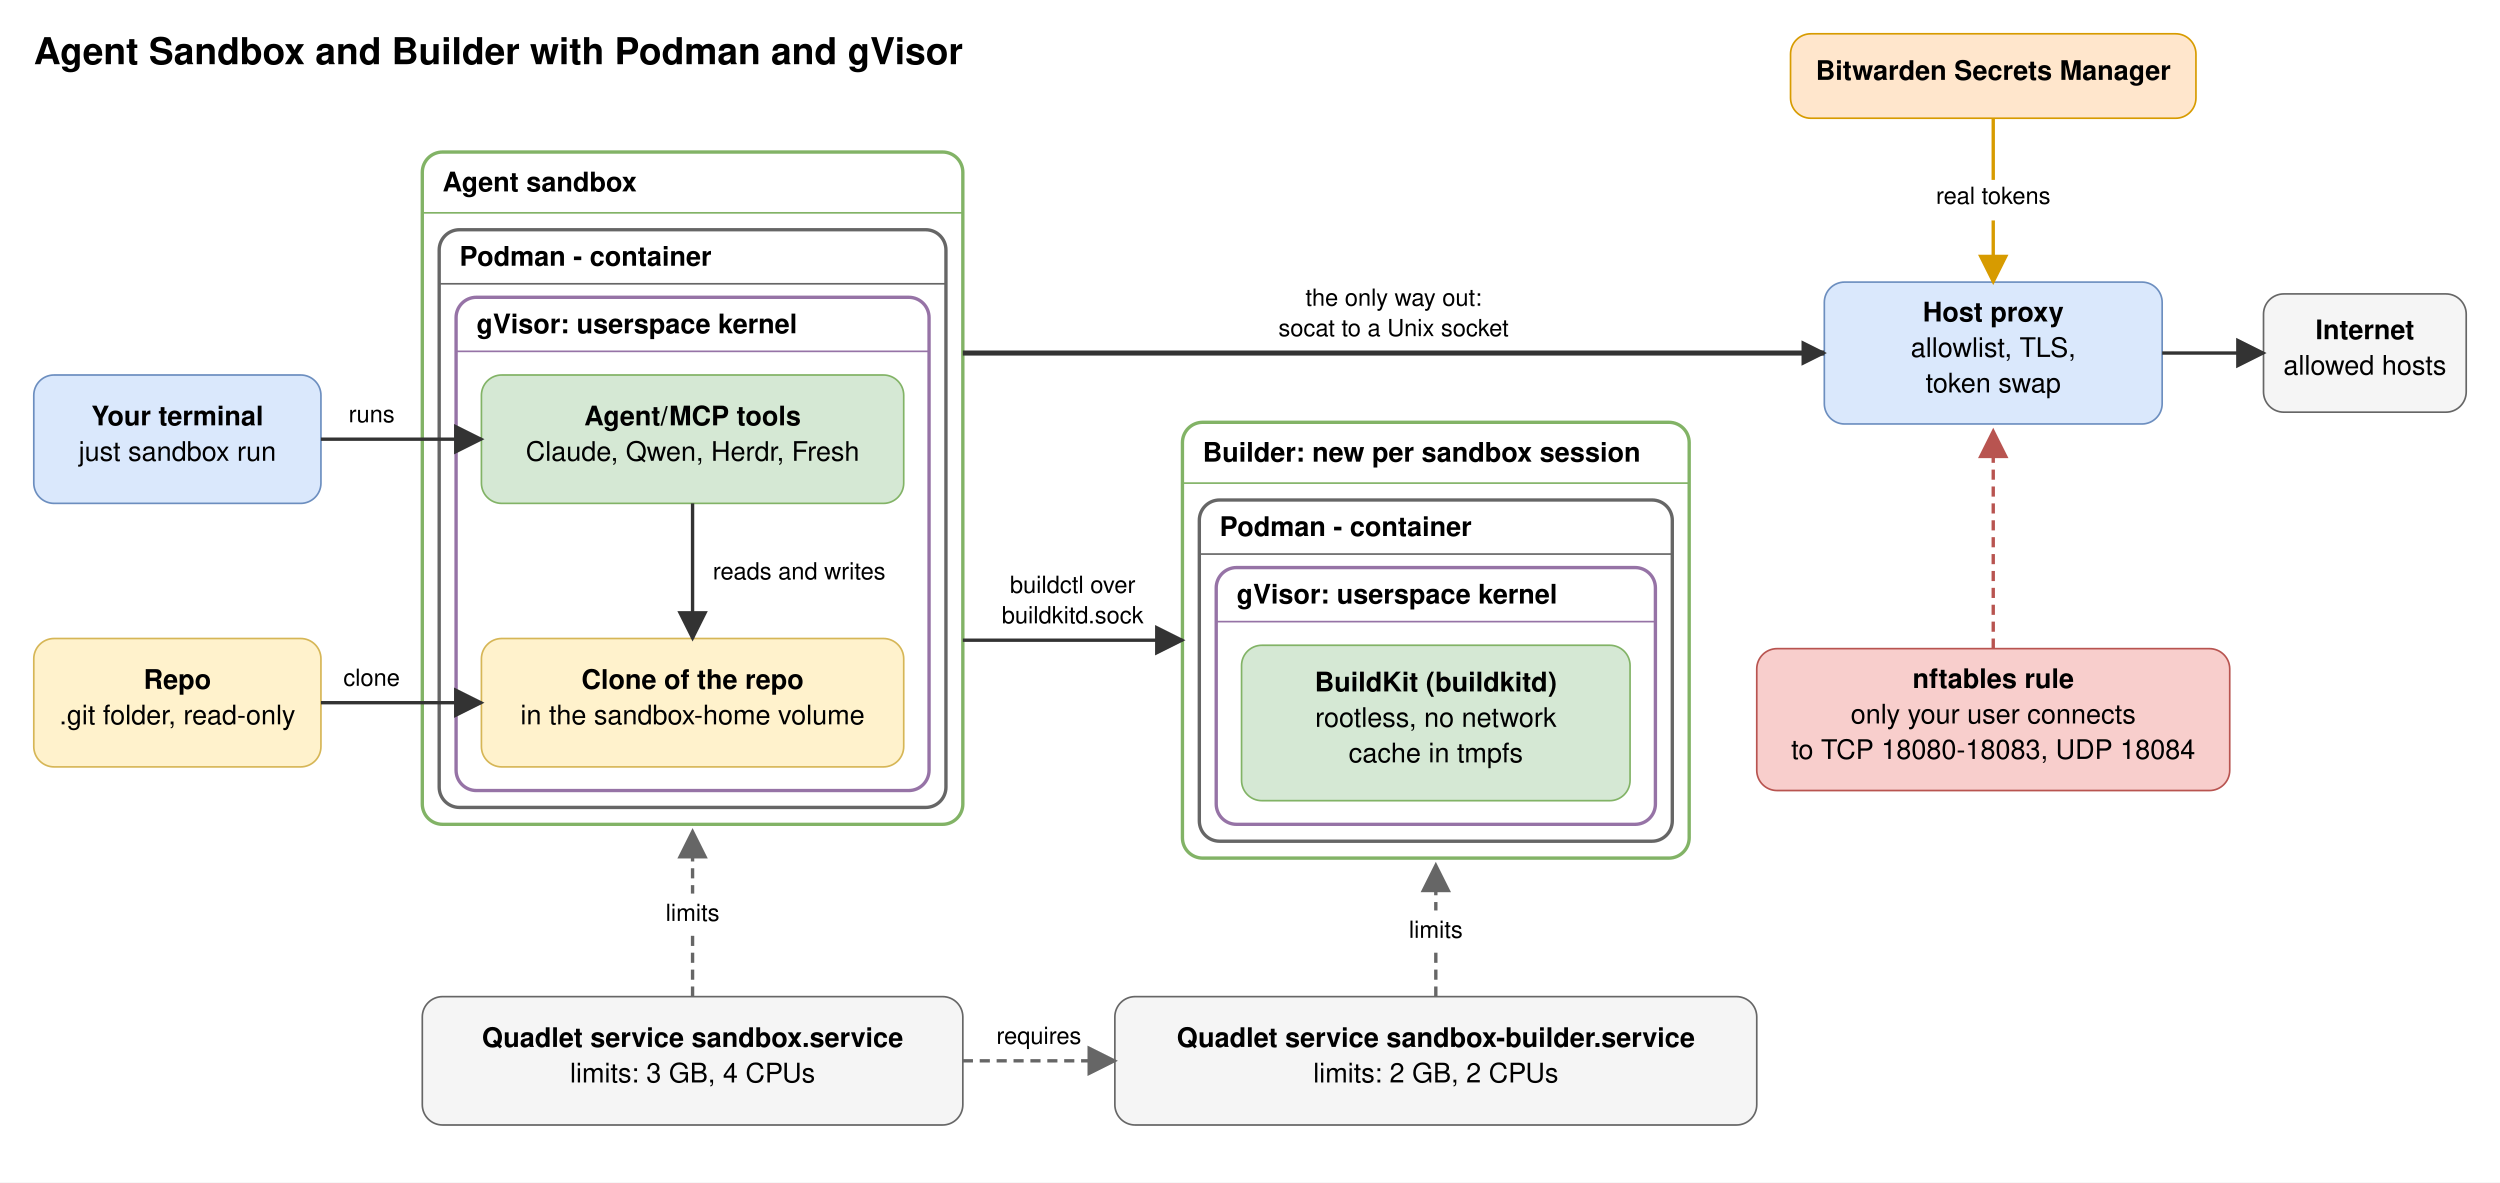
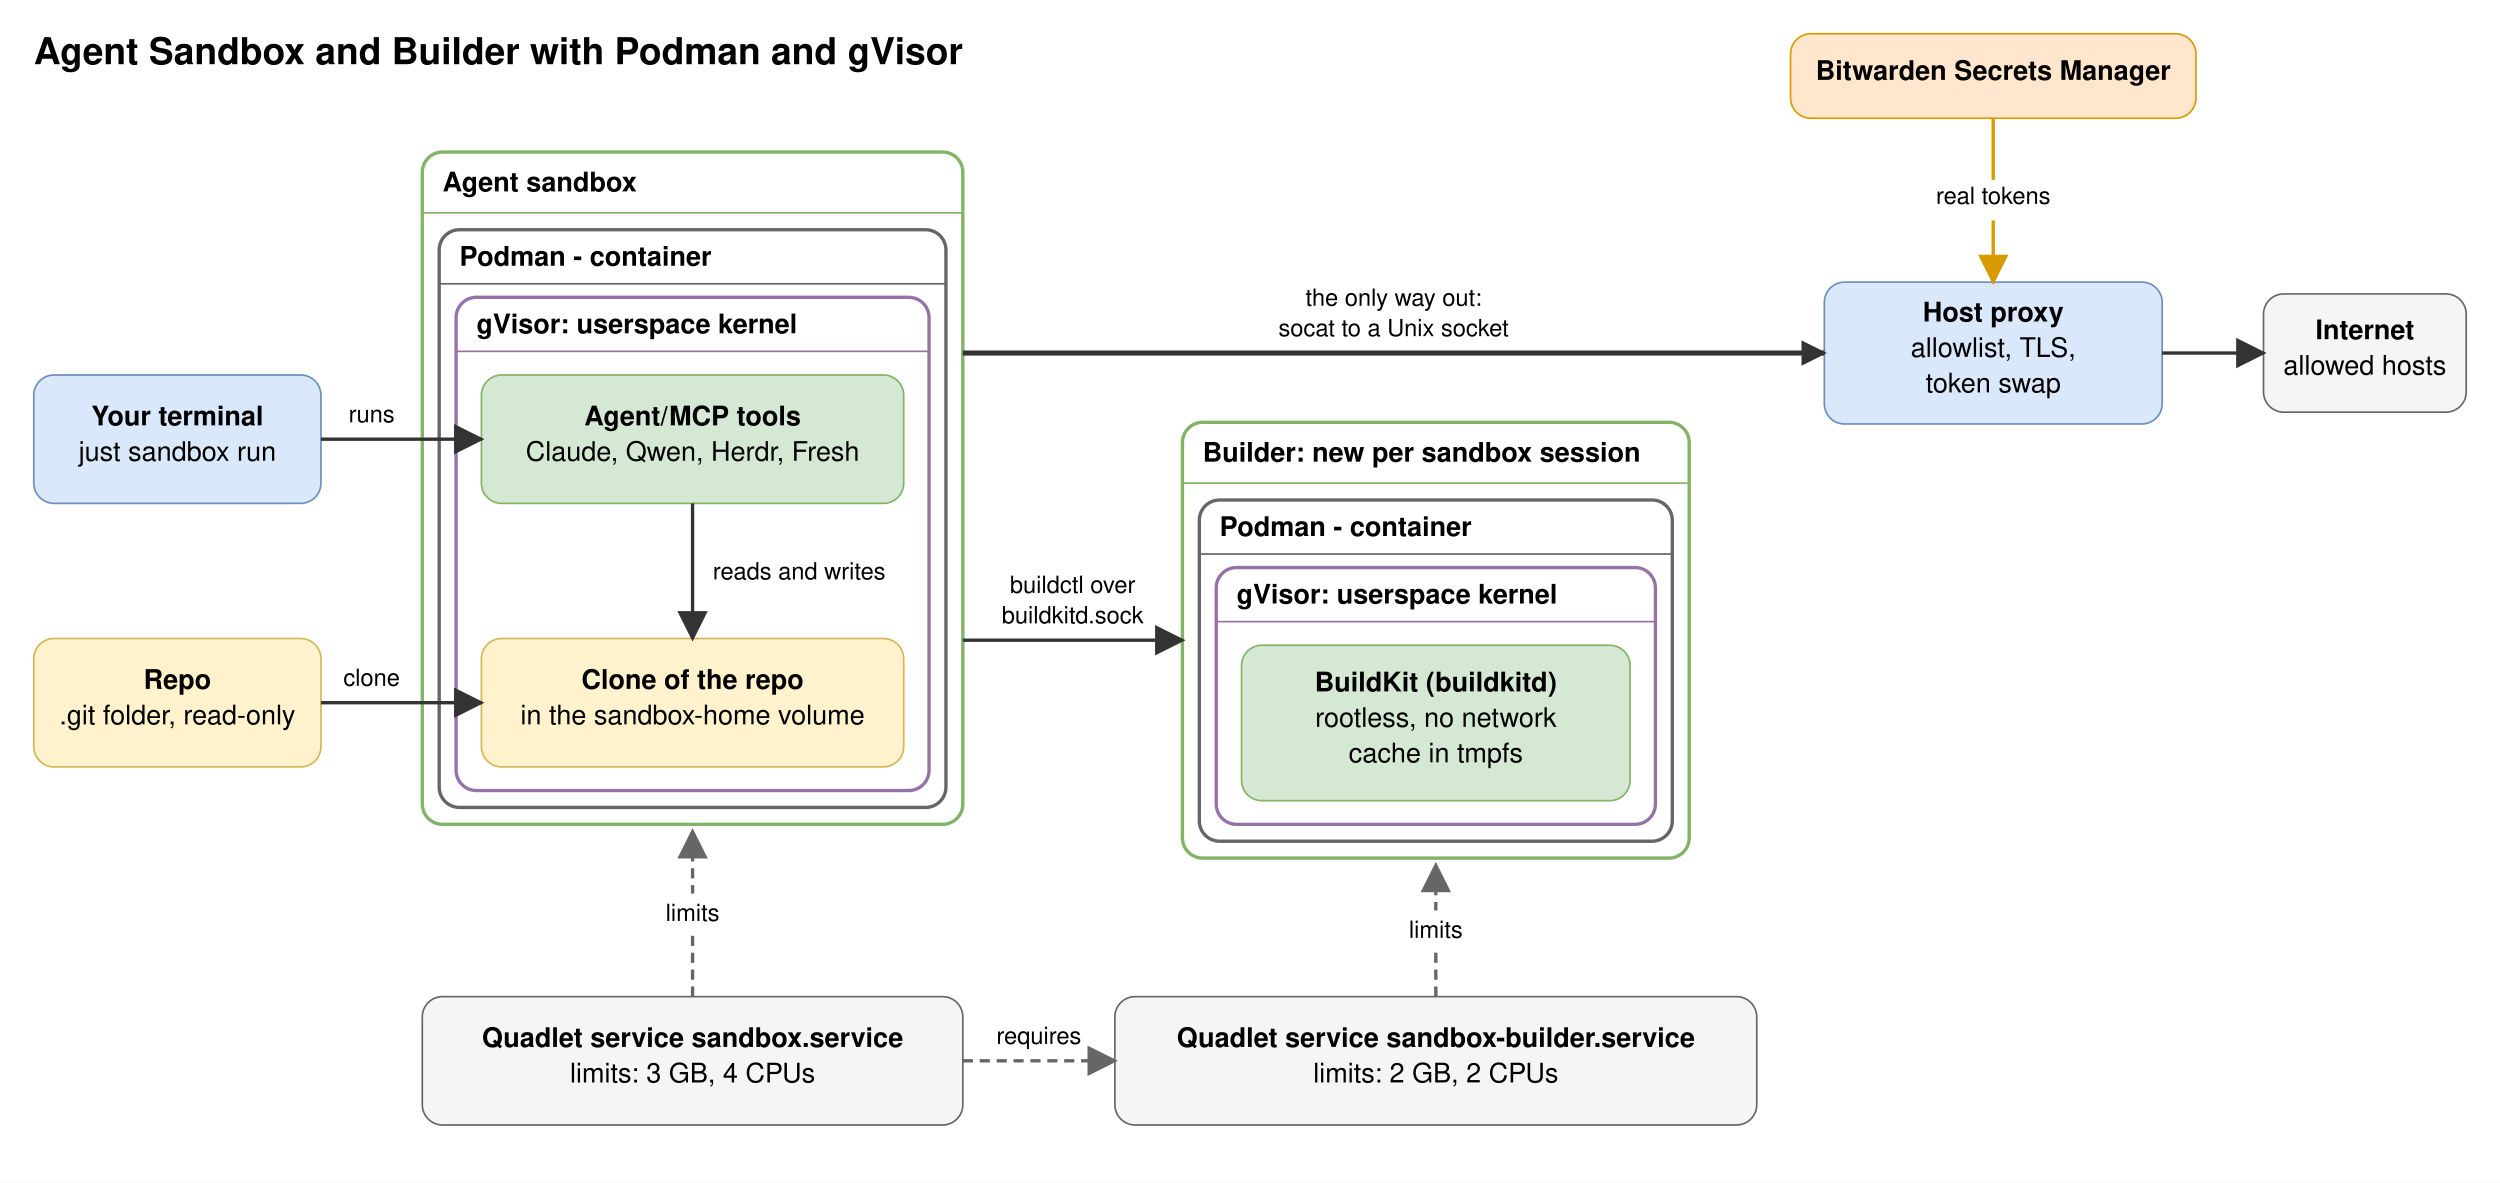
<svg xmlns="http://www.w3.org/2000/svg" version="1.1" width="1480" height="700" viewBox="0 0 1480 700" font-family="Helvetica, Arial, sans-serif">
  <defs>
    <marker id="a" viewBox="0 0 10 10" refX="9" refY="5" markerWidth="9" markerHeight="9" orient="auto">
      <path d="M0,0 L10,5 L0,10 z" fill="#333333" />
    </marker>
    <marker id="b" viewBox="0 0 10 10" refX="9" refY="5" markerWidth="5" markerHeight="5" orient="auto">
      <path d="M0,0 L10,5 L0,10 z" fill="#333333" />
    </marker>
    <marker id="o" viewBox="0 0 10 10" refX="9" refY="5" markerWidth="9" markerHeight="9" orient="auto">
      <path d="M0,0 L10,5 L0,10 z" fill="#d79b00" />
-     </marker>
-     <marker id="r" viewBox="0 0 10 10" refX="9" refY="5" markerWidth="9" markerHeight="9" orient="auto">
-       <path d="M0,0 L10,5 L0,10 z" fill="#b85450" />
    </marker>
    <marker id="g" viewBox="0 0 10 10" refX="9" refY="5" markerWidth="9" markerHeight="9" orient="auto">
      <path d="M0,0 L10,5 L0,10 z" fill="#666666" />
    </marker>
  </defs>
  <rect x="0" y="0" width="1480" height="700" fill="#ffffff" />
  <text x="20" y="38" font-size="22" font-weight="bold" fill="#000000">Agent Sandbox and Builder with Podman and gVisor</text>
  <rect x="1060" y="20" width="240" height="50" rx="12" fill="#ffe6cc" stroke="#d79b00" stroke-width="1" />
  <g font-size="16" text-anchor="middle" fill="#000000" font-weight="bold">
    <text x="1180.0" y="47.3">Bitwarden Secrets Manager</text>
  </g>
  <rect x="20" y="222" width="170" height="76" rx="12" fill="#dae8fc" stroke="#6c8ebf" stroke-width="1" />
  <g font-size="16" text-anchor="middle" fill="#000000">
    <text x="105.0" y="251.8" font-weight="bold">Your terminal</text>
    <text x="105.0" y="272.8">just sandbox run</text>
  </g>
  <rect x="20" y="378" width="170" height="76" rx="12" fill="#fff2cc" stroke="#d6b656" stroke-width="1" />
  <g font-size="16" text-anchor="middle" fill="#000000">
    <text x="105.0" y="407.8" font-weight="bold">Repo</text>
    <text x="105.0" y="428.8">.git folder, read-only</text>
  </g>
  <rect x="250" y="90" width="320" height="398" rx="12" fill="#ffffff" stroke="#82b366" stroke-width="2" />
  <line x1="250" y1="126" x2="570" y2="126" stroke="#82b366" stroke-width="1" />
  <g font-size="16" text-anchor="start" fill="#000000" font-weight="bold">
    <text x="262" y="113.3">Agent sandbox</text>
  </g>
  <rect x="260" y="136" width="300" height="342" rx="12" fill="#ffffff" stroke="#666666" stroke-width="2" />
  <line x1="260" y1="168" x2="560" y2="168" stroke="#666666" stroke-width="1" />
  <g font-size="16" text-anchor="start" fill="#000000" font-weight="bold">
    <text x="272" y="157.3">Podman - container</text>
  </g>
  <rect x="270" y="176" width="280" height="292" rx="12" fill="#ffffff" stroke="#9673a6" stroke-width="2" />
  <line x1="270" y1="208" x2="550" y2="208" stroke="#9673a6" stroke-width="1" />
  <g font-size="16" text-anchor="start" fill="#000000" font-weight="bold">
    <text x="282" y="197.3">gVisor: userspace kernel</text>
  </g>
  <rect x="285" y="222" width="250" height="76" rx="12" fill="#d5e8d4" stroke="#82b366" stroke-width="1" />
  <g font-size="16" text-anchor="middle" fill="#000000">
    <text x="410.0" y="251.8" font-weight="bold">Agent/MCP tools</text>
    <text x="410.0" y="272.8">Claude, Qwen, Herdr, Fresh</text>
  </g>
  <rect x="285" y="378" width="250" height="76" rx="12" fill="#fff2cc" stroke="#d6b656" stroke-width="1" />
  <g font-size="16" text-anchor="middle" fill="#000000">
    <text x="410.0" y="407.8" font-weight="bold">Clone of the repo</text>
    <text x="410.0" y="428.8">in the sandbox-home volume</text>
  </g>
  <rect x="250" y="590" width="320" height="76" rx="12" fill="#f5f5f5" stroke="#666666" stroke-width="1" />
  <g font-size="16" text-anchor="middle" fill="#000000">
    <text x="410.0" y="619.8" font-weight="bold">Quadlet service sandbox.service</text>
    <text x="410.0" y="640.8">limits: 3 GB, 4 CPUs</text>
  </g>
  <rect x="700" y="250" width="300" height="258" rx="12" fill="#ffffff" stroke="#82b366" stroke-width="2" />
  <line x1="700" y1="286" x2="1000" y2="286" stroke="#82b366" stroke-width="1" />
  <g font-size="16" text-anchor="start" fill="#000000" font-weight="bold">
    <text x="712" y="273.3">Builder: new per sandbox session</text>
  </g>
  <rect x="710" y="296" width="280" height="202" rx="12" fill="#ffffff" stroke="#666666" stroke-width="2" />
  <line x1="710" y1="328" x2="990" y2="328" stroke="#666666" stroke-width="1" />
  <g font-size="16" text-anchor="start" fill="#000000" font-weight="bold">
    <text x="722" y="317.3">Podman - container</text>
  </g>
  <rect x="720" y="336" width="260" height="152" rx="12" fill="#ffffff" stroke="#9673a6" stroke-width="2" />
  <line x1="720" y1="368" x2="980" y2="368" stroke="#9673a6" stroke-width="1" />
  <g font-size="16" text-anchor="start" fill="#000000" font-weight="bold">
    <text x="732" y="357.3">gVisor: userspace kernel</text>
  </g>
  <rect x="735" y="382" width="230" height="92" rx="12" fill="#d5e8d4" stroke="#82b366" stroke-width="1" />
  <g font-size="16" text-anchor="middle" fill="#000000">
    <text x="850.0" y="409.3" font-weight="bold">BuildKit (buildkitd)</text>
    <text x="850.0" y="430.3">rootless, no network</text>
    <text x="850.0" y="451.3">cache in tmpfs</text>
  </g>
  <rect x="660" y="590" width="380" height="76" rx="12" fill="#f5f5f5" stroke="#666666" stroke-width="1" />
  <g font-size="16" text-anchor="middle" fill="#000000">
    <text x="850.0" y="619.8" font-weight="bold">Quadlet service sandbox-builder.service</text>
    <text x="850.0" y="640.8">limits: 2 GB, 2 CPUs</text>
  </g>
  <rect x="1080" y="167" width="200" height="84" rx="12" fill="#dae8fc" stroke="#6c8ebf" stroke-width="1" />
  <g font-size="16" text-anchor="middle" fill="#000000">
    <text x="1180.0" y="190.3" font-weight="bold">Host proxy</text>
    <text x="1180.0" y="211.3">allowlist, TLS,</text>
    <text x="1180.0" y="232.3">token swap</text>
  </g>
-   <rect x="1040" y="384" width="280" height="84" rx="12" fill="#f8cecc" stroke="#b85450" stroke-width="1" />
-   <g font-size="16" text-anchor="middle" fill="#000000">
-     <text x="1180.0" y="407.3" font-weight="bold">nftables rule</text>
-     <text x="1180.0" y="428.3">only your user connects</text>
-     <text x="1180.0" y="449.3">to TCP 18080-18083, UDP 18084</text>
-   </g>
  <rect x="1340" y="174" width="120" height="70" rx="12" fill="#f5f5f5" stroke="#666666" stroke-width="1" />
  <g font-size="16" text-anchor="middle" fill="#000000">
    <text x="1400.0" y="200.8" font-weight="bold">Internet</text>
    <text x="1400.0" y="221.8">allowed hosts</text>
  </g>
  <path d="M190,260 L285,260" fill="none" stroke="#333333" stroke-width="2" marker-end="url(#a)" />
  <path d="M190,416 L285,416" fill="none" stroke="#333333" stroke-width="2" marker-end="url(#a)" />
  <path d="M570,209 L1080,209" fill="none" stroke="#333333" stroke-width="3" marker-end="url(#b)" />
  <path d="M1280,209 L1340,209" fill="none" stroke="#333333" stroke-width="2" marker-end="url(#a)" />
  <path d="M410,298 L410,378" fill="none" stroke="#333333" stroke-width="2" marker-end="url(#a)" />
  <path d="M1180,70 L1180,167" fill="none" stroke="#d79b00" stroke-width="2" marker-end="url(#o)" />
-   <path d="M1180,384 L1180,255" fill="none" stroke="#b85450" stroke-width="2" stroke-dasharray="6,4" marker-end="url(#r)" />
  <path d="M410,590 L410,492" fill="none" stroke="#666666" stroke-width="2" stroke-dasharray="6,4" marker-end="url(#g)" />
  <path d="M570,379 L700,379" fill="none" stroke="#333333" stroke-width="2" marker-end="url(#a)" />
  <path d="M850,590 L850,512" fill="none" stroke="#666666" stroke-width="2" stroke-dasharray="6,4" marker-end="url(#g)" />
  <path d="M570,628 L660,628" fill="none" stroke="#666666" stroke-width="2" stroke-dasharray="6,4" marker-end="url(#g)" />
  <text x="220.0" y="250.0" font-size="14" text-anchor="middle" fill="#000000">runs</text>
  <text x="220.0" y="406.0" font-size="14" text-anchor="middle" fill="#000000">clone</text>
  <text x="825.0" y="181.0" font-size="14" text-anchor="middle" fill="#000000">the only way out:</text>
  <text x="825.0" y="199.0" font-size="14" text-anchor="middle" fill="#000000">socat to a Unix socket</text>
  <text x="422.0" y="343.0" font-size="14" text-anchor="start" fill="#000000">reads and writes</text>
  <rect x="1131.2" y="106.5" width="97.6" height="24" fill="#ffffff" />
  <g font-size="14" text-anchor="middle" fill="#000000">
    <text x="1180.0" y="120.7">real tokens</text>
  </g>
  <rect x="374.0" y="529.0" width="72.0" height="24" fill="#ffffff" />
  <g font-size="14" text-anchor="middle" fill="#000000">
    <text x="410.0" y="545.2">limits</text>
  </g>
  <text x="635.0" y="351.0" font-size="14" text-anchor="middle" fill="#000000">buildctl over</text>
  <text x="635.0" y="369.0" font-size="14" text-anchor="middle" fill="#000000">buildkitd.sock</text>
  <rect x="814.0" y="539.0" width="72.0" height="24" fill="#ffffff" />
  <g font-size="14" text-anchor="middle" fill="#000000">
    <text x="850.0" y="555.2">limits</text>
  </g>
  <text x="615.0" y="618.0" font-size="14" text-anchor="middle" fill="#000000">requires</text>
</svg>
